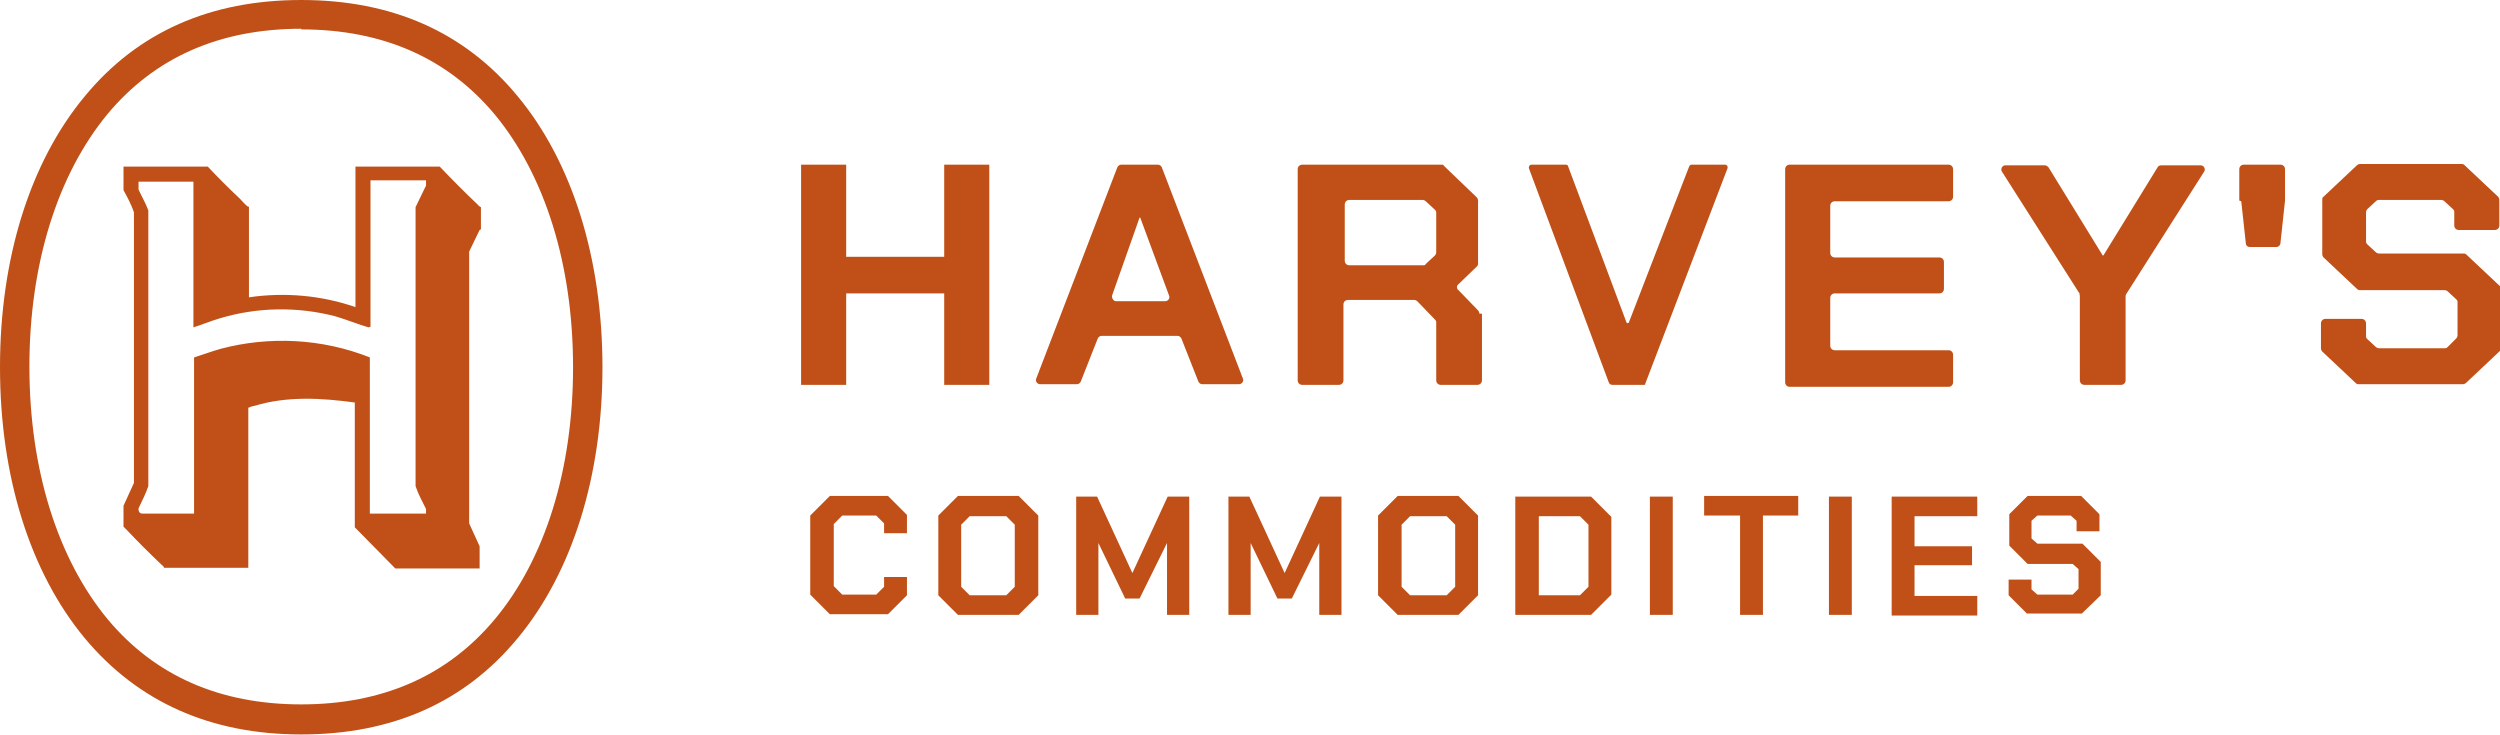
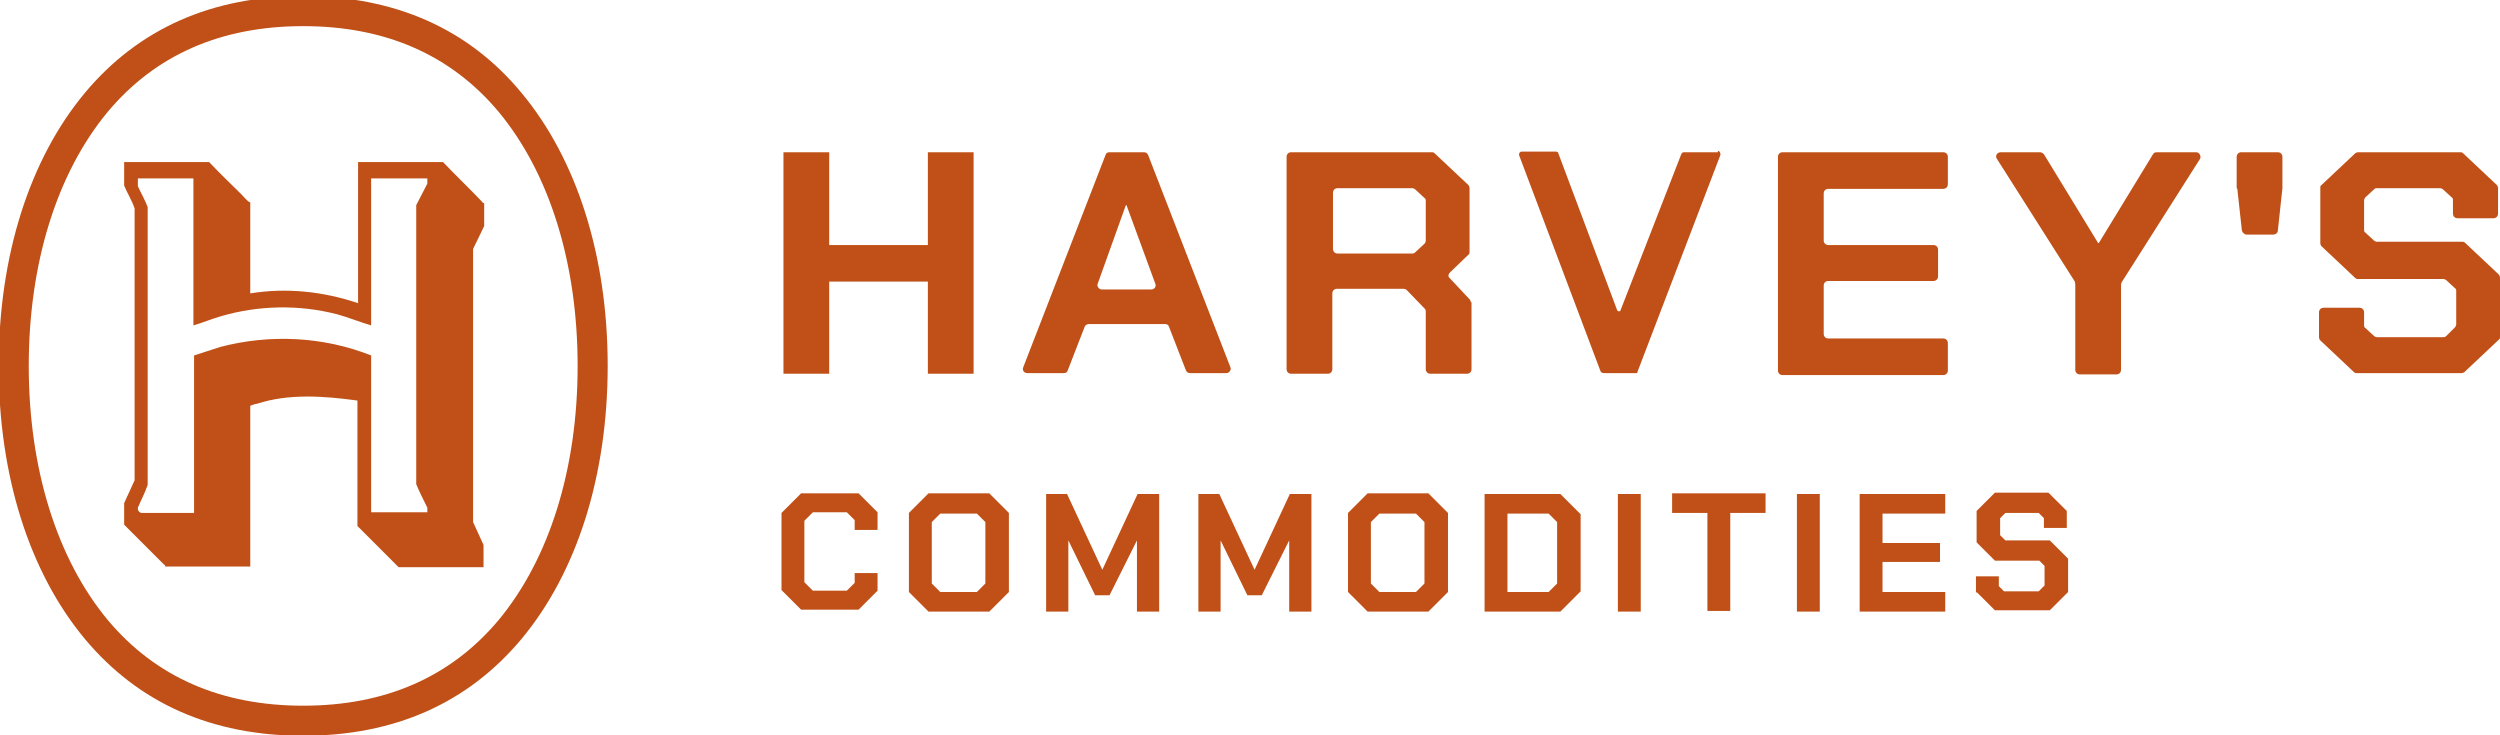
- <svg xmlns="http://www.w3.org/2000/svg" id="a" viewBox="0 0 382.6 112.4">
-   <g id="b">
-     <path d="M122.6,25.2h6.9v14.1h15v-14.1h6.9v33.7h-6.9v-14h-15v14h-6.9V25.2ZM171.8,25.2h5.4c.3,0,.5.2.6.4l12.4,32.3c.2.4-.1.9-.6.9h-5.6c-.3,0-.5-.2-.6-.4l-2.6-6.6c-.1-.2-.3-.4-.6-.4h-11.6c-.3,0-.5.2-.6.4l-2.6,6.6c-.1.2-.3.4-.6.4h-5.6c-.5,0-.8-.5-.6-.9l12.4-32.3c.1-.2.3-.4.6-.4h0ZM178.3,46.1c.5,0,.8-.5.6-.9l-4.4-11.9h-.1l-4.2,11.9c-.1.4.2.9.6.9h7.5,0ZM226.8,48v10.2c0,.4-.3.7-.7.7h-5.6c-.4,0-.7-.3-.7-.7v-8.8c0-.2,0-.3-.2-.5l-2.7-2.8c-.1-.1-.3-.2-.5-.2h-10.1c-.4,0-.7.3-.7.7v11.6c0,.4-.3.7-.7.7h-5.6c-.4,0-.7-.3-.7-.7V25.9c0-.4.3-.7.7-.7h21.3c.2,0,.3,0,.4.2l5,4.8c.1.1.2.3.2.5v9.6c0,.2,0,.3-.2.5l-2.8,2.7c-.3.2-.3.7,0,.9l3,3.1c.1.1.2.3.2.5h0ZM206.5,40.6h11.3c.2,0,.3,0,.4-.2l1.4-1.3c.1-.1.2-.3.2-.5v-6c0-.2,0-.3-.2-.5l-1.4-1.3c-.1-.1-.3-.2-.4-.2h-11.3c-.4,0-.7.3-.7.7v8.6c0,.4.3.7.7.7h0ZM264.1,25.2h-5.2c-.2,0-.3.1-.4.3l-9.2,23.8c0,.2-.4.2-.4,0l-8.9-23.8c0-.2-.2-.3-.4-.3h-5.2c-.3,0-.5.3-.4.6l12.2,32.7c.1.3.3.4.6.4h4.8c.1,0,.2,0,.2-.2l12.6-33c0-.3-.1-.5-.4-.5h0ZM273.9,25.2h24.3c.4,0,.7.3.7.7v4.2c0,.4-.3.7-.7.7h-17.4c-.4,0-.7.3-.7.7v7.2c0,.4.3.7.7.7h16c.4,0,.7.3.7.7v4.1c0,.4-.3.7-.7.7h-16c-.4,0-.7.3-.7.7v7.3c0,.4.3.7.7.7h17.4c.4,0,.7.3.7.7v4.2c0,.4-.3.7-.7.7h-24.3c-.4,0-.7-.3-.7-.7V25.9c0-.4.3-.7.7-.7ZM318.3,45l-11.9-18.7c-.3-.4,0-1,.5-1h6c.2,0,.4.1.6.3l8.3,13.5h.1l8.3-13.5c.1-.2.3-.3.6-.3h6c.5,0,.8.6.5,1l-11.9,18.7c0,0-.1.2-.1.3v12.9c0,.4-.3.7-.7.7h-5.6c-.4,0-.7-.3-.7-.7v-12.9c0-.1,0-.2-.1-.3h0ZM342.7,30.7v-4.8c0-.4.3-.7.7-.7h5.6c.4,0,.7.3.7.7v4.8h0c0,0-.7,6.5-.7,6.5,0,.3-.3.6-.6.6h-4.1c-.3,0-.6-.2-.6-.6l-.7-6.4h0c0,0,0,0,0,0ZM355.2,53.4v-3.9c0-.4.3-.7.7-.7h5.5c.4,0,.7.3.7.7v1.9c0,.2,0,.3.2.5l1.3,1.2c.1.1.3.2.5.2h10c.2,0,.3,0,.5-.2l1.3-1.3c.1-.1.2-.3.2-.5v-5c0-.2,0-.3-.2-.5l-1.3-1.2c-.1-.1-.3-.2-.5-.2h-12.9c-.2,0-.3,0-.5-.2l-5.1-4.8c-.1-.1-.2-.3-.2-.5v-8.3c0-.2,0-.4.2-.5l5.1-4.8c.1-.1.3-.2.5-.2h15.5c.2,0,.3,0,.5.2l5.1,4.8c.1.1.2.3.2.5v3.9c0,.4-.3.7-.7.7h-5.5c-.4,0-.7-.3-.7-.7v-2c0-.2,0-.3-.2-.5l-1.3-1.2c-.1-.1-.3-.2-.5-.2h-9.5c-.2,0-.3,0-.5.2l-1.3,1.2c-.1.1-.2.3-.2.5v4.4c0,.2,0,.3.2.5l1.3,1.2c.1.1.3.2.5.2h12.9c.2,0,.3,0,.5.2l5.1,4.8c.1.1.2.3.2.5v8.9c0,.2,0,.3-.2.5l-5.2,4.9c-.1.1-.3.2-.5.2h-15.9c-.2,0-.3,0-.5-.2l-5.1-4.8c-.1-.1-.2-.3-.2-.5ZM46.1,4.5c12.5,0,22.4,4.4,29.6,13,7.7,9.3,12,23,12,38.7s-4.3,29.4-12,38.6c-7.2,8.6-17.1,13-29.6,13s-22.4-4.4-29.6-13c-7.7-9.3-12-23-12-38.7s4.3-29.4,12-38.7c7.2-8.6,17.1-13,29.6-13M46.1,0c-13.9,0-25,4.9-33.1,14.7C4.6,24.8,0,39.5,0,56.2s4.6,31.4,13,41.5c8.1,9.7,19.2,14.7,33.1,14.7s25-4.9,33.1-14.7c8.4-10.1,13-24.9,13-41.5s-4.6-31.4-13-41.5C71.1,4.9,60,0,46.1,0h0ZM73.4,35.2l-1.6,3.3v41.6s1.6,3.5,1.6,3.5v3.4h-12.9l-6.2-6.3v-19.1h0c-5.1-.7-10.4-1-15.3.5-.2,0-.8.2-1,.3,0,0,0,0,0,0v24.5h-12.9c0-.2-.2-.3-.4-.5-1.8-1.7-3.6-3.5-5.3-5.3,0,0-.5-.5-.5-.5v-3.2l1.6-3.5v-41.4c-.4-1.2-1-2.3-1.6-3.4v-3.6h12.9c1.6,1.7,3.2,3.3,4.9,4.9.4.4.8.9,1.2,1.2,0,0,.2,0,.2.1v13.8c5.5-.8,11.1-.3,16.3,1.5v-21.5h12.9c1.9,2,3.9,4,5.9,5.9,0,.1.2.2.4.3v3.4h0ZM56.4,50.1h0c-1.7-.5-3.4-1.2-5.1-1.7-5.8-1.5-11.9-1.4-17.6.3-1.4.4-2.8,1-4.1,1.4v-22.3h0c0,0-8.4,0-8.4,0v.8c0,.1,0,.2,0,.4.5,1.1,1.1,2.1,1.5,3.2v42.2c-.4,1.2-1,2.3-1.5,3.4,0,0,0,.2,0,.2h0c0,.3.2.6.6.6h7.9v-23.9c1.3-.4,2.6-.9,4-1.3,7.5-2,15.6-1.6,22.9,1.3v23.9h8.6v-.7c-.6-1.2-1.2-2.3-1.6-3.5V31.7s1.6-3.3,1.6-3.3v-.8h-8.5v22.4h0ZM124,91.1v-12.2l3-3h8.9l2.9,2.9v2.8h-3.5v-1.5l-1.2-1.2h-5.2l-1.3,1.3v9.5l1.3,1.3h5.2l1.2-1.2v-1.5h3.5v2.8l-2.9,2.9h-8.9l-3-3h0ZM143.6,91.1v-12.2l3-3h9.3l3,3v12.2l-3,3h-9.3l-3-3h0ZM154,91.1l1.3-1.3v-9.5l-1.3-1.3h-5.6l-1.3,1.3v9.5l1.3,1.3s5.6,0,5.6,0ZM164.6,76h3.3l5.4,11.7h0l5.4-11.7h3.3v18.1h-3.4v-11h0l-4.2,8.5h-2.2l-4.1-8.5h0v11h-3.4v-18.1h0ZM187.9,76h3.3l5.4,11.7h0l5.4-11.7h3.3v18.1h-3.4v-11h0l-4.2,8.5h-2.2l-4.1-8.5h0v11h-3.4v-18.1ZM210.9,91.1v-12.2l3-3h9.3l3,3v12.2l-3,3h-9.3l-3-3ZM221.4,91.1l1.3-1.3v-9.5l-1.3-1.3h-5.6l-1.3,1.3v9.5l1.3,1.3s5.6,0,5.6,0ZM231.9,76h11.6l3.1,3.1v11.9l-3.1,3.1h-11.6v-18.1ZM241.8,91.1l1.3-1.3v-9.5l-1.3-1.3h-6.3v12.1h6.3ZM252.5,76h3.5v18.1h-3.5v-18.1ZM266.2,78.9h-5.4v-3h14.4v3h-5.4v15.2h-3.5v-15.2h0ZM279.9,76h3.5v18.1h-3.5v-18.1ZM289.5,76h13.1v3h-9.6v4.6h8.8v2.9h-8.8v4.7h9.6v3h-13.1v-18.1ZM307.4,91.3v-2.6h3.5v1.5l.9.8h5.4l.9-.9v-3l-.9-.8h-6.9l-2.8-2.8v-4.8l2.8-2.8h8.2l2.8,2.8v2.6h-3.5v-1.6l-.9-.8h-5.1l-.9.8v2.7l.9.8h6.9l2.8,2.8v5.1l-2.9,2.8h-8.4l-2.8-2.8h0Z" style="fill:#c05017;" />
-   </g>
+ <svg xmlns="http://www.w3.org/2000/svg" id="Layer_2" version="1.1" viewBox="0 0 382.6 112.4">
+   <defs>
+     <style>
+       .st0 {
+         fill: #c05017;
+       }
+     </style>
+   </defs>
+   <path class="st0" d="M119.6,90.6v-12.1l3-3h8.8l2.9,2.9v2.7h-3.5v-1.5l-1.2-1.2h-5.2l-1.3,1.3v9.4l1.3,1.3h5.2l1.2-1.2v-1.5h3.5v2.7l-2.9,2.9h-8.8l-3-3h0ZM139.1,90.6v-12.1l3-3h9.3l3,3v12.1l-3,3h-9.3l-3-3h0ZM149.5,90.6l1.3-1.3v-9.4l-1.3-1.3h-5.6l-1.3,1.3v9.4l1.3,1.3h5.6ZM160,75.6h3.3l5.4,11.6h0l5.4-11.6h3.3v18h-3.4v-10.9h0l-4.2,8.4h-2.2l-4.1-8.4h0v10.9h-3.4v-18h0ZM183.3,75.6h3.3l5.4,11.6h0l5.4-11.6h3.3v18h-3.4v-10.9h0l-4.2,8.4h-2.2l-4.1-8.4h0v10.9h-3.4v-18ZM206.3,90.6v-12.1l3-3h9.3l3,3v12.1l-3,3h-9.3l-3-3ZM216.7,90.6l1.3-1.3v-9.4l-1.3-1.3h-5.6l-1.3,1.3v9.4l1.3,1.3h5.6ZM227.2,75.6h11.6l3.1,3.1v11.8l-3.1,3.1h-11.6v-18ZM237,90.6l1.3-1.3v-9.4l-1.3-1.3h-6.3v12h6.3ZM247.6,75.6h3.5v18h-3.5v-18ZM261.3,78.5h-5.4v-3h14.3v3h-5.4v15h-3.5v-15h0ZM275,75.6h3.5v18h-3.5v-18ZM284.6,75.6h13.1v3h-9.6v4.5h8.8v2.9h-8.8v4.6h9.6v3h-13.1v-18ZM302.4,90.8v-2.6h3.5v1.5l.8.8h5.3l.9-.9v-3l-.8-.8h-6.8l-2.8-2.8v-4.8l2.8-2.8h8.2l2.8,2.8v2.6h-3.5v-1.5l-.8-.8h-5.1l-.8.8v2.6l.8.8h6.8l2.8,2.8v5.1l-2.8,2.8h-8.4l-2.8-2.8h0Z" />
+   <path class="st0" d="M119.9,23.3h7v14.2h15.1v-14.2h7v33.9h-7v-14.1h-15.1v14.1h-7V23.3ZM169.7,23.3h5.4c.3,0,.5.2.6.4l12.6,32.5c.2.4-.2.9-.6.9h-5.6c-.3,0-.5-.2-.6-.4l-2.6-6.7c-.1-.3-.3-.4-.6-.4h-11.7c-.3,0-.5.2-.6.4l-2.6,6.7c-.1.3-.3.4-.6.4h-5.6c-.5,0-.8-.5-.6-.9l12.6-32.5c.1-.3.3-.4.6-.4h0ZM176.2,44.3c.5,0,.8-.5.6-.9l-4.4-12h-.1l-4.3,12c-.2.4.2.9.6.9h7.6,0ZM225.2,46.2v10.3c0,.4-.3.7-.7.7h-5.6c-.4,0-.7-.3-.7-.7v-8.8c0-.2,0-.3-.2-.5l-2.7-2.8c-.1-.1-.3-.2-.5-.2h-10.2c-.4,0-.7.3-.7.7v11.6c0,.4-.3.7-.7.7h-5.6c-.4,0-.7-.3-.7-.7V24c0-.4.3-.7.7-.7h21.5c.2,0,.3,0,.5.2l5.1,4.8c.1.1.2.3.2.5v9.7c0,.2,0,.4-.2.5l-2.8,2.7c-.3.3-.3.7,0,.9l3,3.2c.1.1.2.3.2.5h0ZM204.7,38.8h11.4c.2,0,.3,0,.5-.2l1.4-1.3c.1-.1.2-.3.2-.5v-6c0-.2,0-.4-.2-.5l-1.4-1.3c-.1-.1-.3-.2-.5-.2h-11.4c-.4,0-.7.3-.7.7v8.6c0,.4.3.7.7.7h0ZM262.9,23.3h-5.2c-.2,0-.3.1-.4.3l-9.3,23.9c0,.2-.4.2-.5,0l-9-24c0-.2-.2-.3-.4-.3h-5.2c-.3,0-.5.3-.4.6l12.4,32.9c.1.3.3.4.6.4h4.9c.1,0,.2,0,.2-.2l12.7-33.2c0-.3-.1-.6-.4-.6h0ZM272.8,23.3h24.6c.4,0,.7.3.7.7v4.2c0,.4-.3.7-.7.7h-17.6c-.4,0-.7.3-.7.7v7.2c0,.4.3.7.7.7h16.1c.4,0,.7.3.7.7v4.1c0,.4-.3.7-.7.7h-16.1c-.4,0-.7.3-.7.7v7.4c0,.4.3.7.7.7h17.6c.4,0,.7.3.7.7v4.2c0,.4-.3.7-.7.7h-24.6c-.4,0-.7-.3-.7-.7V24c0-.4.3-.7.7-.7h0ZM317.6,43.2l-12-18.9c-.3-.4,0-1,.6-1h6c.2,0,.4.1.6.3l8.3,13.6h.1l8.3-13.6c.1-.2.3-.3.6-.3h6c.5,0,.8.6.6,1l-12,18.9c0,.1-.1.2-.1.4v13c0,.4-.3.7-.7.7h-5.6c-.4,0-.7-.3-.7-.7v-13c0-.1,0-.3-.1-.4h0ZM342.3,28.8v-4.8c0-.4.3-.7.7-.7h5.6c.4,0,.7.3.7.7v4.8h0c0,0-.7,6.5-.7,6.5,0,.3-.3.6-.7.6h-4.1c-.3,0-.6-.3-.7-.6l-.7-6.4h0c0,0,0,0,0,0ZM354.9,51.7v-3.9c0-.4.3-.7.7-.7h5.5c.4,0,.7.3.7.7v1.9c0,.2,0,.4.2.5l1.3,1.2c.1.1.3.2.5.2h10.1c.2,0,.3,0,.5-.2l1.3-1.3c.1-.1.2-.3.2-.5v-5c0-.2,0-.4-.2-.5l-1.3-1.2c-.1-.1-.3-.2-.5-.2h-13c-.2,0-.3,0-.5-.2l-5.1-4.8c-.1-.1-.2-.3-.2-.5v-8.4c0-.2,0-.4.2-.5l5.1-4.8c.1-.1.3-.2.5-.2h15.6c.2,0,.3,0,.5.2l5.1,4.8c.1.1.2.3.2.5v3.9c0,.4-.3.7-.7.7h-5.5c-.4,0-.7-.3-.7-.7v-2c0-.2,0-.4-.2-.5l-1.3-1.2c-.1-.1-.3-.2-.5-.2h-9.6c-.2,0-.3,0-.5.2l-1.3,1.2c-.1.1-.2.3-.2.5v4.4c0,.2,0,.4.2.5l1.3,1.2c.1.1.3.2.5.2h13c.2,0,.3,0,.5.2l5.1,4.8c.1.1.2.3.2.5v9c0,.2,0,.4-.2.5l-5.2,4.9c-.1.1-.3.2-.5.2h-16c-.2,0-.3,0-.5-.2l-5.1-4.8c-.1-.1-.2-.3-.2-.5Z" />
+   <path class="st0" d="M46.4,4c12.6,0,22.6,4.4,29.9,13.1,7.8,9.4,12.1,23.2,12.1,38.9s-4.3,29.5-12.1,38.9c-7.3,8.7-17.3,13.1-29.9,13.1s-22.6-4.4-29.9-13.1c-7.8-9.4-12.1-23.2-12.1-38.9s4.3-29.5,12.1-38.9c7.3-8.7,17.3-13.1,29.9-13.1M46.4-.6c-14,0-25.2,5-33.4,14.8C4.5,24.4-.2,39.2-.2,56s4.7,31.6,13.2,41.8c8.2,9.8,19.4,14.8,33.4,14.8s25.2-5,33.4-14.8c8.5-10.2,13.2-25,13.2-41.8s-4.7-31.6-13.2-41.8C71.7,4.4,60.4-.6,46.4-.6h0ZM74,34.8l-1.6,3.3v41.8s1.6,3.5,1.6,3.5v3.4h-13l-6.3-6.3v-19.2h0c-5.1-.7-10.5-1.1-15.4.5-.2,0-.8.2-1,.3,0,0,0,0,0,0v24.6h-13c0-.2-.2-.3-.4-.5-1.8-1.8-3.6-3.6-5.4-5.4,0,0-.5-.5-.5-.5v-3.3l1.6-3.5v-41.6c-.4-1.2-1.1-2.3-1.6-3.5v-3.6h13c1.6,1.7,3.3,3.3,4.9,4.9.4.4.8.9,1.2,1.2,0,0,.2,0,.2.1v13.9c5.5-.9,11.2-.3,16.5,1.5v-21.6h13c1.9,2,4,4,5.9,6,.1.1.2.3.4.3v3.5h0ZM56.8,49.8h0c-1.7-.5-3.4-1.2-5.2-1.7-5.8-1.5-12-1.4-17.8.3-1.4.4-2.8,1-4.2,1.4v-22.5h0c0,0-8.5,0-8.5,0v.8c0,.1,0,.2,0,.4.5,1.1,1.1,2.1,1.5,3.2v42.5c-.4,1.2-1,2.3-1.5,3.5,0,0,0,.2,0,.2h0c0,.3.3.6.6.6h8v-24.1c1.3-.4,2.7-.9,4-1.3,7.6-2,15.8-1.6,23.1,1.3v24h8.6v-.7c-.6-1.2-1.2-2.4-1.7-3.6V31.4s1.7-3.3,1.7-3.3v-.8h-8.6v22.5h0Z" />
</svg>
